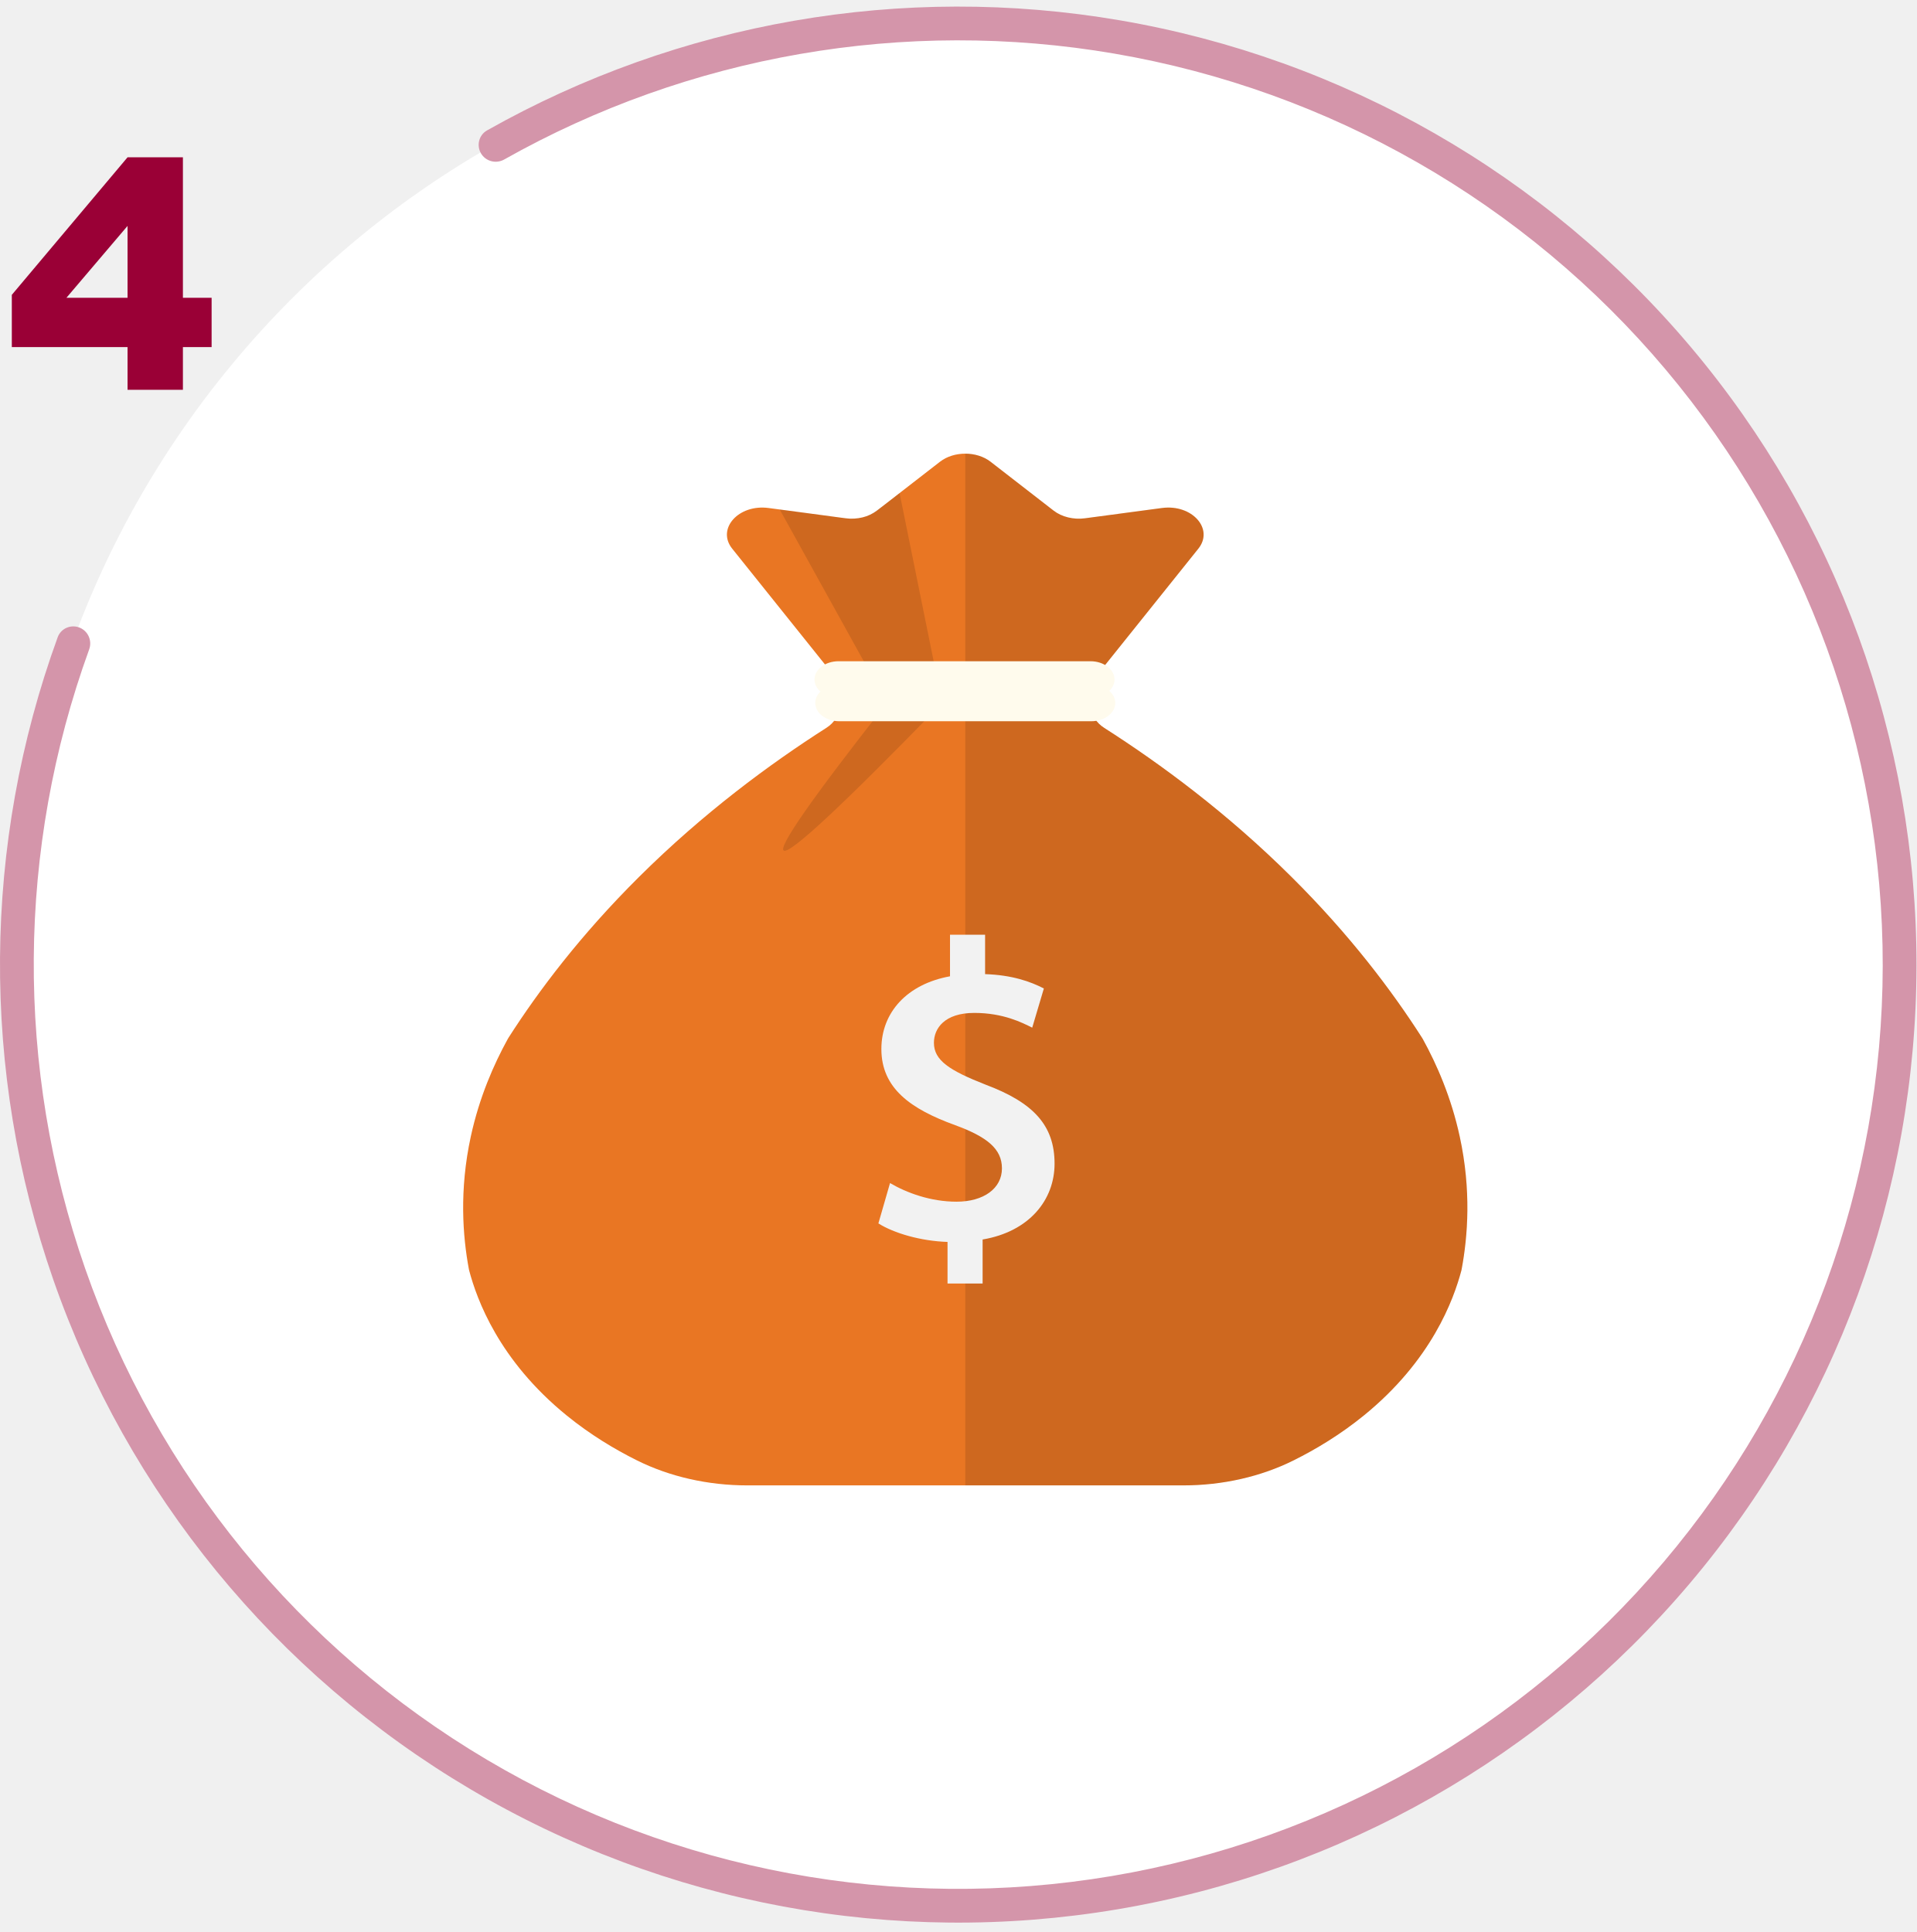
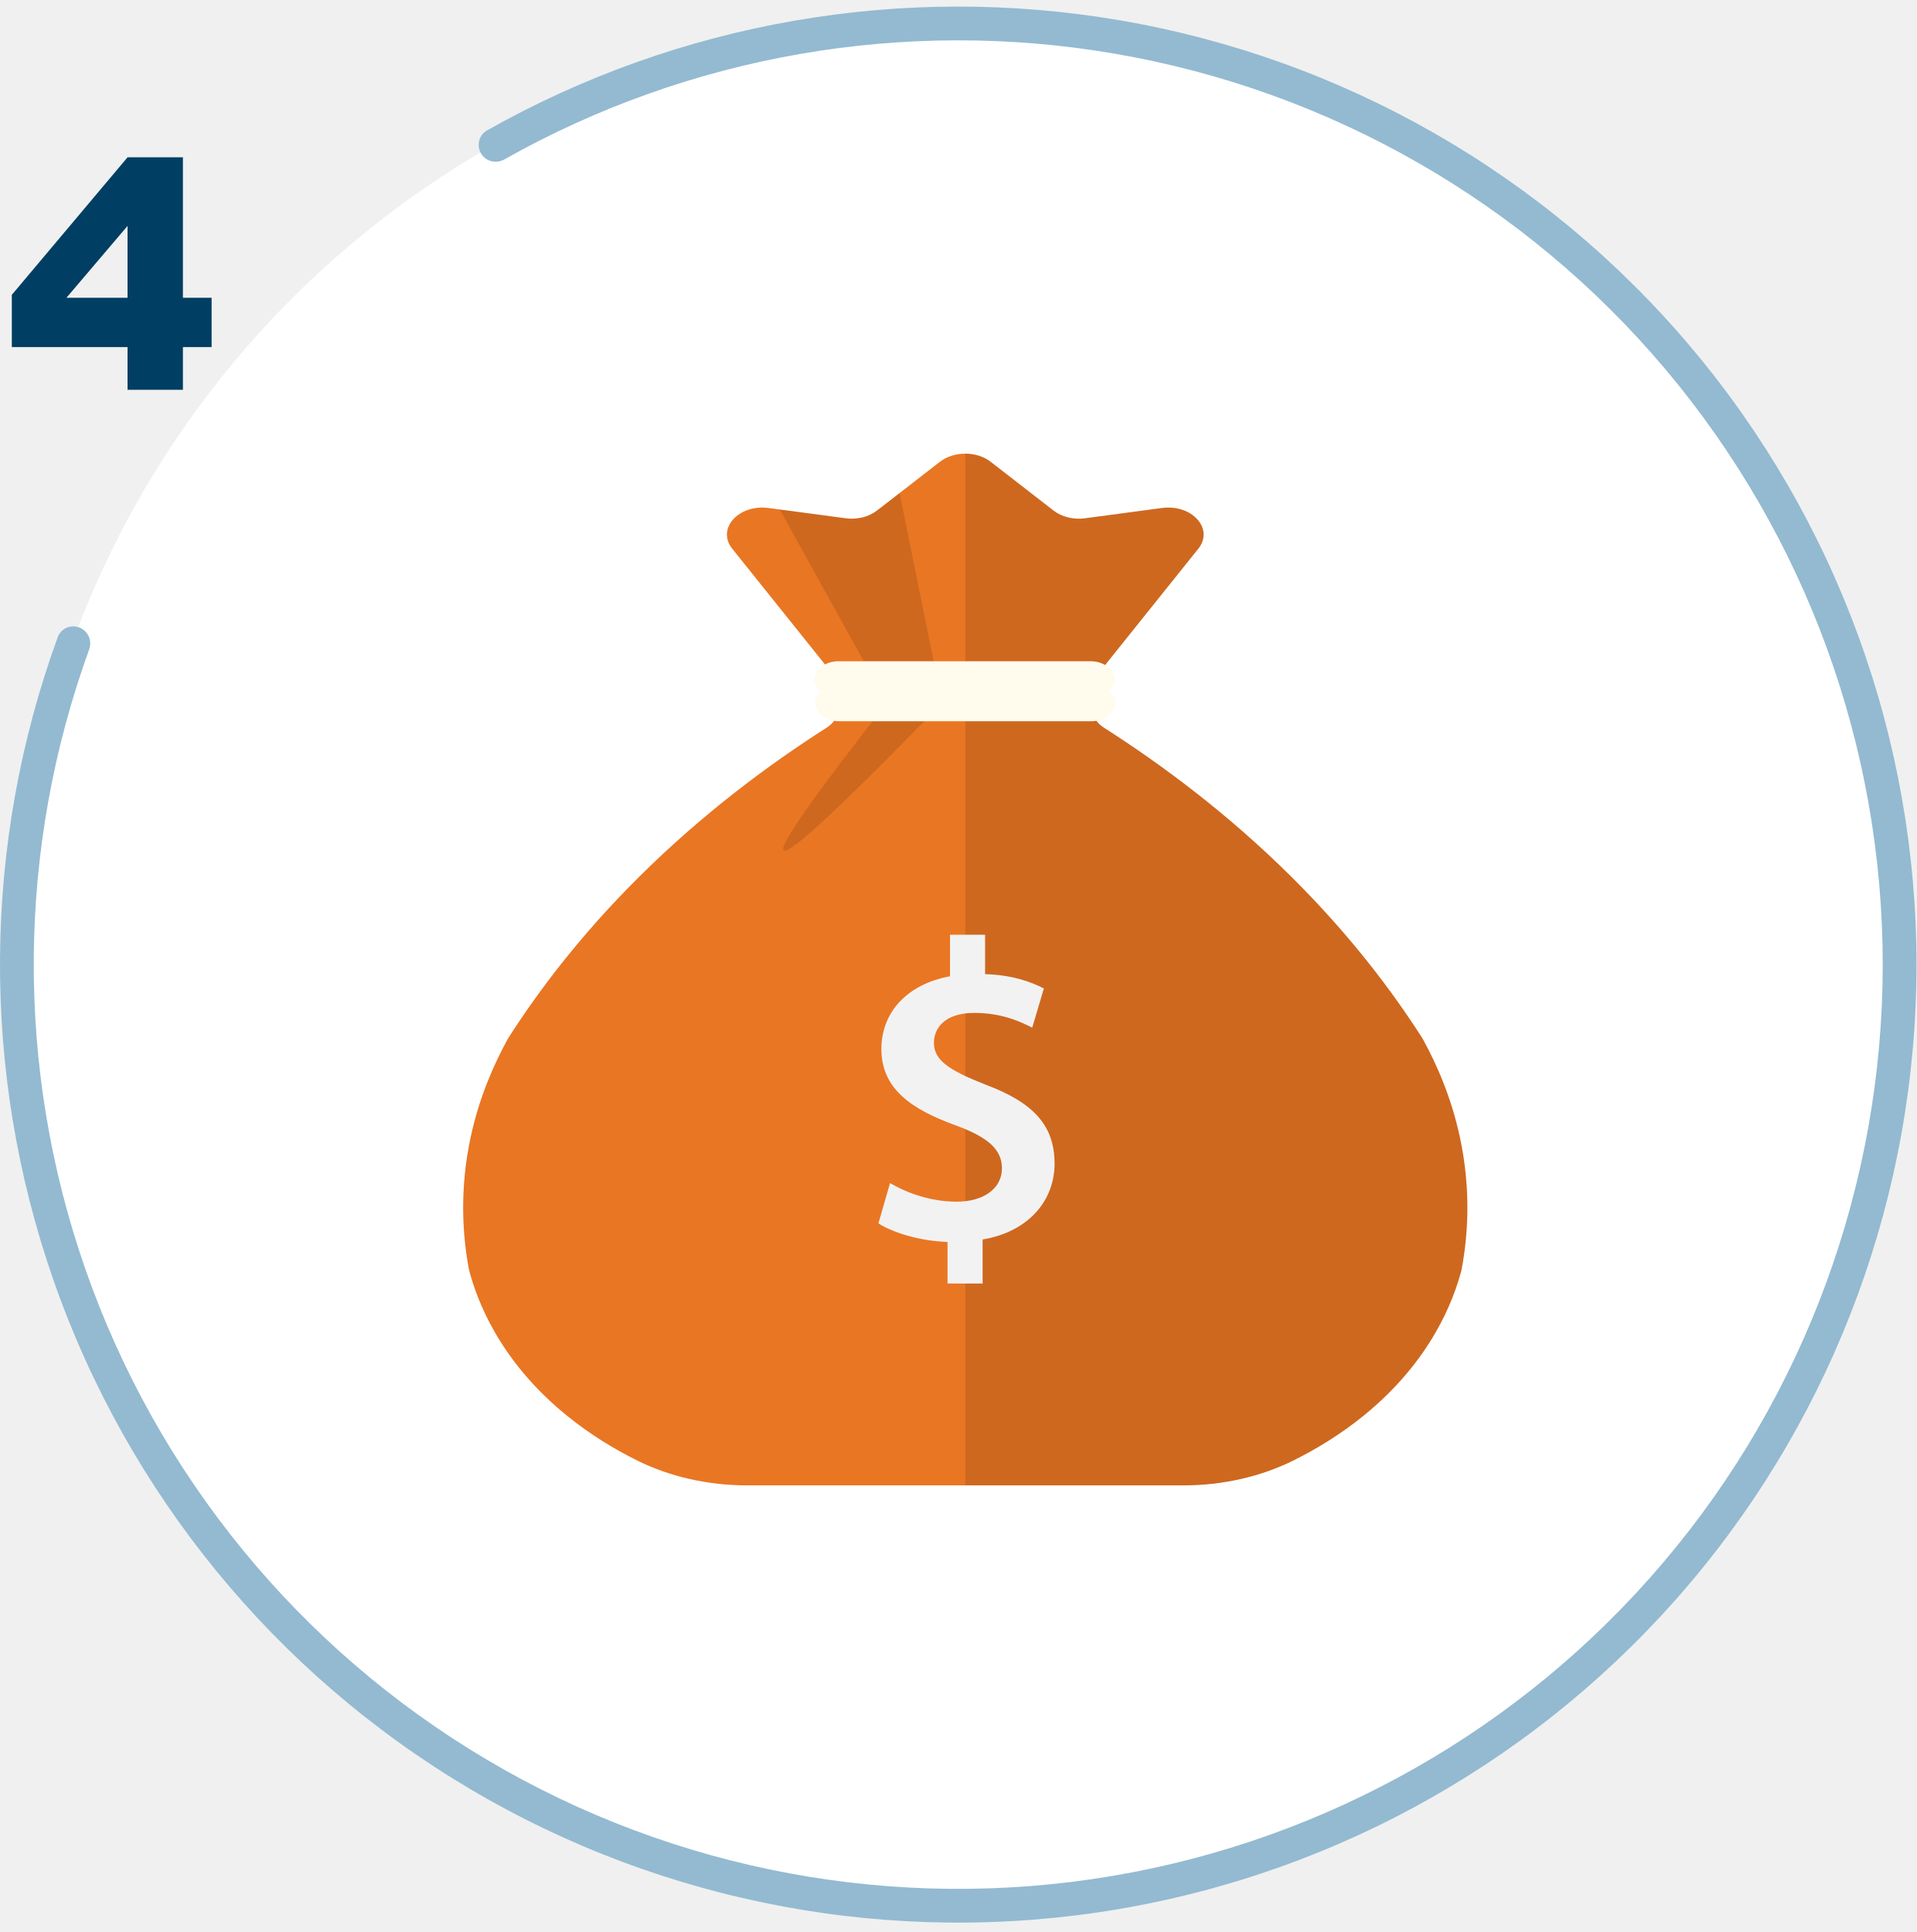
<svg xmlns="http://www.w3.org/2000/svg" width="120" height="121" viewBox="0 0 120 121" fill="none">
  <g clip-path="url(#clip0_2406_51005)">
    <circle cx="60" cy="60.413" r="59" fill="white" />
    <path d="M91.4 71.179C90.865 68.713 89.959 66.655 89.087 65.072C89.07 65.042 89.052 65.012 89.033 64.983C87.15 62.041 84.525 58.556 80.87 54.924C76.845 50.923 72.695 47.859 69.139 45.586C68.636 45.265 68.347 44.791 68.347 44.291V43.186C68.347 42.875 68.459 42.57 68.672 42.305C70.792 39.657 72.913 37.01 75.033 34.363C76.028 33.121 74.637 31.565 72.756 31.816C71.149 32.031 69.542 32.245 67.936 32.46C67.217 32.556 66.482 32.376 65.97 31.979L62.023 28.918C61.153 28.244 59.727 28.244 58.857 28.918L54.91 31.979C54.398 32.376 53.663 32.556 52.943 32.459C51.337 32.245 49.73 32.031 48.124 31.816C46.243 31.564 44.852 33.12 45.846 34.362C47.967 37.01 50.087 39.657 52.208 42.304C52.42 42.57 52.533 42.875 52.533 43.185V44.291C52.533 44.791 52.243 45.265 51.741 45.586C48.184 47.858 44.034 50.923 40.01 54.923C36.355 58.556 33.729 62.041 31.846 64.982C31.827 65.012 31.81 65.041 31.793 65.072C30.921 66.654 30.015 68.713 29.479 71.178C28.748 74.546 28.976 77.432 29.358 79.487C29.365 79.52 29.372 79.553 29.381 79.586C29.855 81.362 31.219 85.188 35.493 88.659C36.956 89.847 38.474 90.761 39.879 91.461C41.933 92.485 44.335 93.029 46.789 93.029H60.44H74.09C76.545 93.029 78.947 92.485 81.001 91.461C82.406 90.761 83.923 89.847 85.386 88.659C89.66 85.188 91.025 81.362 91.499 79.586C91.508 79.553 91.515 79.52 91.521 79.487C91.904 77.433 92.132 74.546 91.4 71.179Z" fill="#E97623" />
    <path opacity="0.12" d="M89.087 65.072C89.959 66.654 90.865 68.713 91.4 71.179C92.132 74.546 91.904 77.433 91.521 79.487C91.515 79.52 91.508 79.553 91.499 79.586C91.025 81.362 89.66 85.188 85.387 88.659C83.924 89.847 82.406 90.761 81.001 91.461C78.947 92.485 76.545 93.029 74.091 93.029H60.44V28.413C61.014 28.413 61.588 28.581 62.023 28.918L65.97 31.979C66.482 32.376 67.217 32.556 67.936 32.46C69.543 32.245 71.149 32.031 72.756 31.816C74.637 31.565 76.028 33.121 75.034 34.363C72.913 37.01 70.792 39.657 68.672 42.305C68.459 42.57 68.347 42.875 68.347 43.186V44.291C68.347 44.791 68.637 45.265 69.139 45.586C72.695 47.859 76.846 50.923 80.87 54.924C84.525 58.556 87.151 62.041 89.033 64.983C89.052 65.012 89.07 65.042 89.087 65.072Z" fill="black" />
    <path opacity="0.12" d="M48.822 31.909C51.058 35.948 53.294 39.987 55.53 44.026C50.844 49.996 48.694 53.078 49.079 53.275C49.491 53.485 52.795 50.401 58.991 44.026C58.102 39.644 57.214 35.262 56.326 30.88C56.015 31.129 55.736 31.346 55.501 31.524C54.687 32.144 54.407 32.316 53.998 32.408C53.711 32.473 53.435 32.482 53.401 32.483C53.189 32.49 53.029 32.473 52.547 32.41C52.222 32.367 52.059 32.345 51.807 32.308C51.657 32.286 51.303 32.238 50.596 32.141C50.175 32.083 49.575 32.003 48.822 31.909Z" fill="black" />
    <path d="M68.329 45.171H52.55C51.719 45.171 51.046 44.658 51.046 44.025C51.046 43.392 51.719 42.88 52.55 42.88H68.329C69.159 42.88 69.832 43.392 69.832 44.025C69.832 44.658 69.159 45.171 68.329 45.171Z" fill="#FFFBED" />
    <path d="M68.283 43.704H52.504C51.673 43.704 51 43.191 51 42.558C51 41.925 51.673 41.413 52.504 41.413H68.282C69.113 41.413 69.786 41.925 69.786 42.558C69.786 43.191 69.113 43.704 68.283 43.704Z" fill="#FFFBED" />
    <path d="M59.329 80.385V77.781C57.654 77.728 55.973 77.235 55 76.621L55.729 74.095C56.782 74.713 58.276 75.261 59.893 75.261C61.587 75.261 62.736 74.436 62.736 73.174C62.736 71.949 61.8 71.201 59.817 70.472C57.022 69.459 55.187 68.161 55.187 65.699C55.187 63.402 56.803 61.63 59.484 61.145V58.543H61.681V61.009C63.368 61.064 64.525 61.475 65.361 61.908L64.632 64.362C64.006 64.05 62.823 63.438 61.006 63.438C59.138 63.438 58.477 64.413 58.477 65.31C58.477 66.404 59.43 67.036 61.722 67.935C64.707 69.055 66.031 70.481 66.031 72.881C66.031 75.145 64.454 77.134 61.526 77.629V80.385H59.329V80.385Z" fill="#F2F2F2" />
-     <path d="M30.117 9.606C29.822 9.103 29.989 8.454 30.497 8.167C42.511 1.383 56.508 -1.059 70.129 1.274C84.097 3.666 96.767 10.926 105.895 21.766C115.023 32.606 120.02 46.327 120 60.498C119.98 74.67 114.944 88.376 105.785 99.191C96.626 110.005 83.936 117.228 69.961 119.58C55.986 121.933 41.63 119.263 29.435 112.044C17.24 104.825 7.994 93.522 3.335 80.139C-1.208 67.088 -1.104 52.88 3.611 39.913C3.81 39.364 4.422 39.092 4.967 39.301V39.301C5.512 39.51 5.784 40.121 5.584 40.67C1.049 53.171 0.952 66.865 5.331 79.444C9.826 92.356 18.746 103.26 30.512 110.225C42.277 117.19 56.127 119.766 69.61 117.496C83.092 115.226 95.336 108.258 104.172 97.825C113.009 87.391 117.867 74.167 117.886 60.495C117.906 46.823 113.085 33.585 104.279 23.127C95.472 12.669 83.248 5.665 69.772 3.357C56.644 1.109 43.153 3.458 31.569 9.99C31.061 10.276 30.413 10.109 30.117 9.606V9.606Z" fill="#D495AA" />
+     <path d="M30.117 9.606C29.822 9.103 29.989 8.454 30.497 8.167C42.511 1.383 56.508 -1.059 70.129 1.274C84.097 3.666 96.767 10.926 105.895 21.766C115.023 32.606 120.02 46.327 120 60.498C119.98 74.67 114.944 88.376 105.785 99.191C96.626 110.005 83.936 117.228 69.961 119.58C55.986 121.933 41.63 119.263 29.435 112.044C17.24 104.825 7.994 93.522 3.335 80.139C-1.208 67.088 -1.104 52.88 3.611 39.913C3.81 39.364 4.422 39.092 4.967 39.301V39.301C5.512 39.51 5.784 40.121 5.584 40.67C1.049 53.171 0.952 66.865 5.331 79.444C9.826 92.356 18.746 103.26 30.512 110.225C42.277 117.19 56.127 119.766 69.61 117.496C83.092 115.226 95.336 108.258 104.172 97.825C113.009 87.391 117.867 74.167 117.886 60.495C117.906 46.823 113.085 33.585 104.279 23.127C95.472 12.669 83.248 5.665 69.772 3.357C56.644 1.109 43.153 3.458 31.569 9.99C31.061 10.276 30.413 10.109 30.117 9.606V9.606Z" fill="#93BAD1" />
  </g>
-   <path d="M7.986 21.737H0.74V18.466L7.986 9.852H11.453V18.651H13.25V21.737H11.453V24.413H7.986V21.737ZM7.986 18.651V14.149L4.158 18.651H7.986Z" fill="#9a0036" />
+   <path d="M7.986 21.737H0.74V18.466L7.986 9.852H11.453V18.651H13.25V21.737H11.453V24.413H7.986V21.737ZM7.986 18.651V14.149L4.158 18.651H7.986Z" fill="#003E63" />
  <defs>
    <clipPath id="clip0_2406_51005">
      <rect width="120" height="120" fill="white" transform="translate(0 0.412964)" />
    </clipPath>
  </defs>
</svg>
